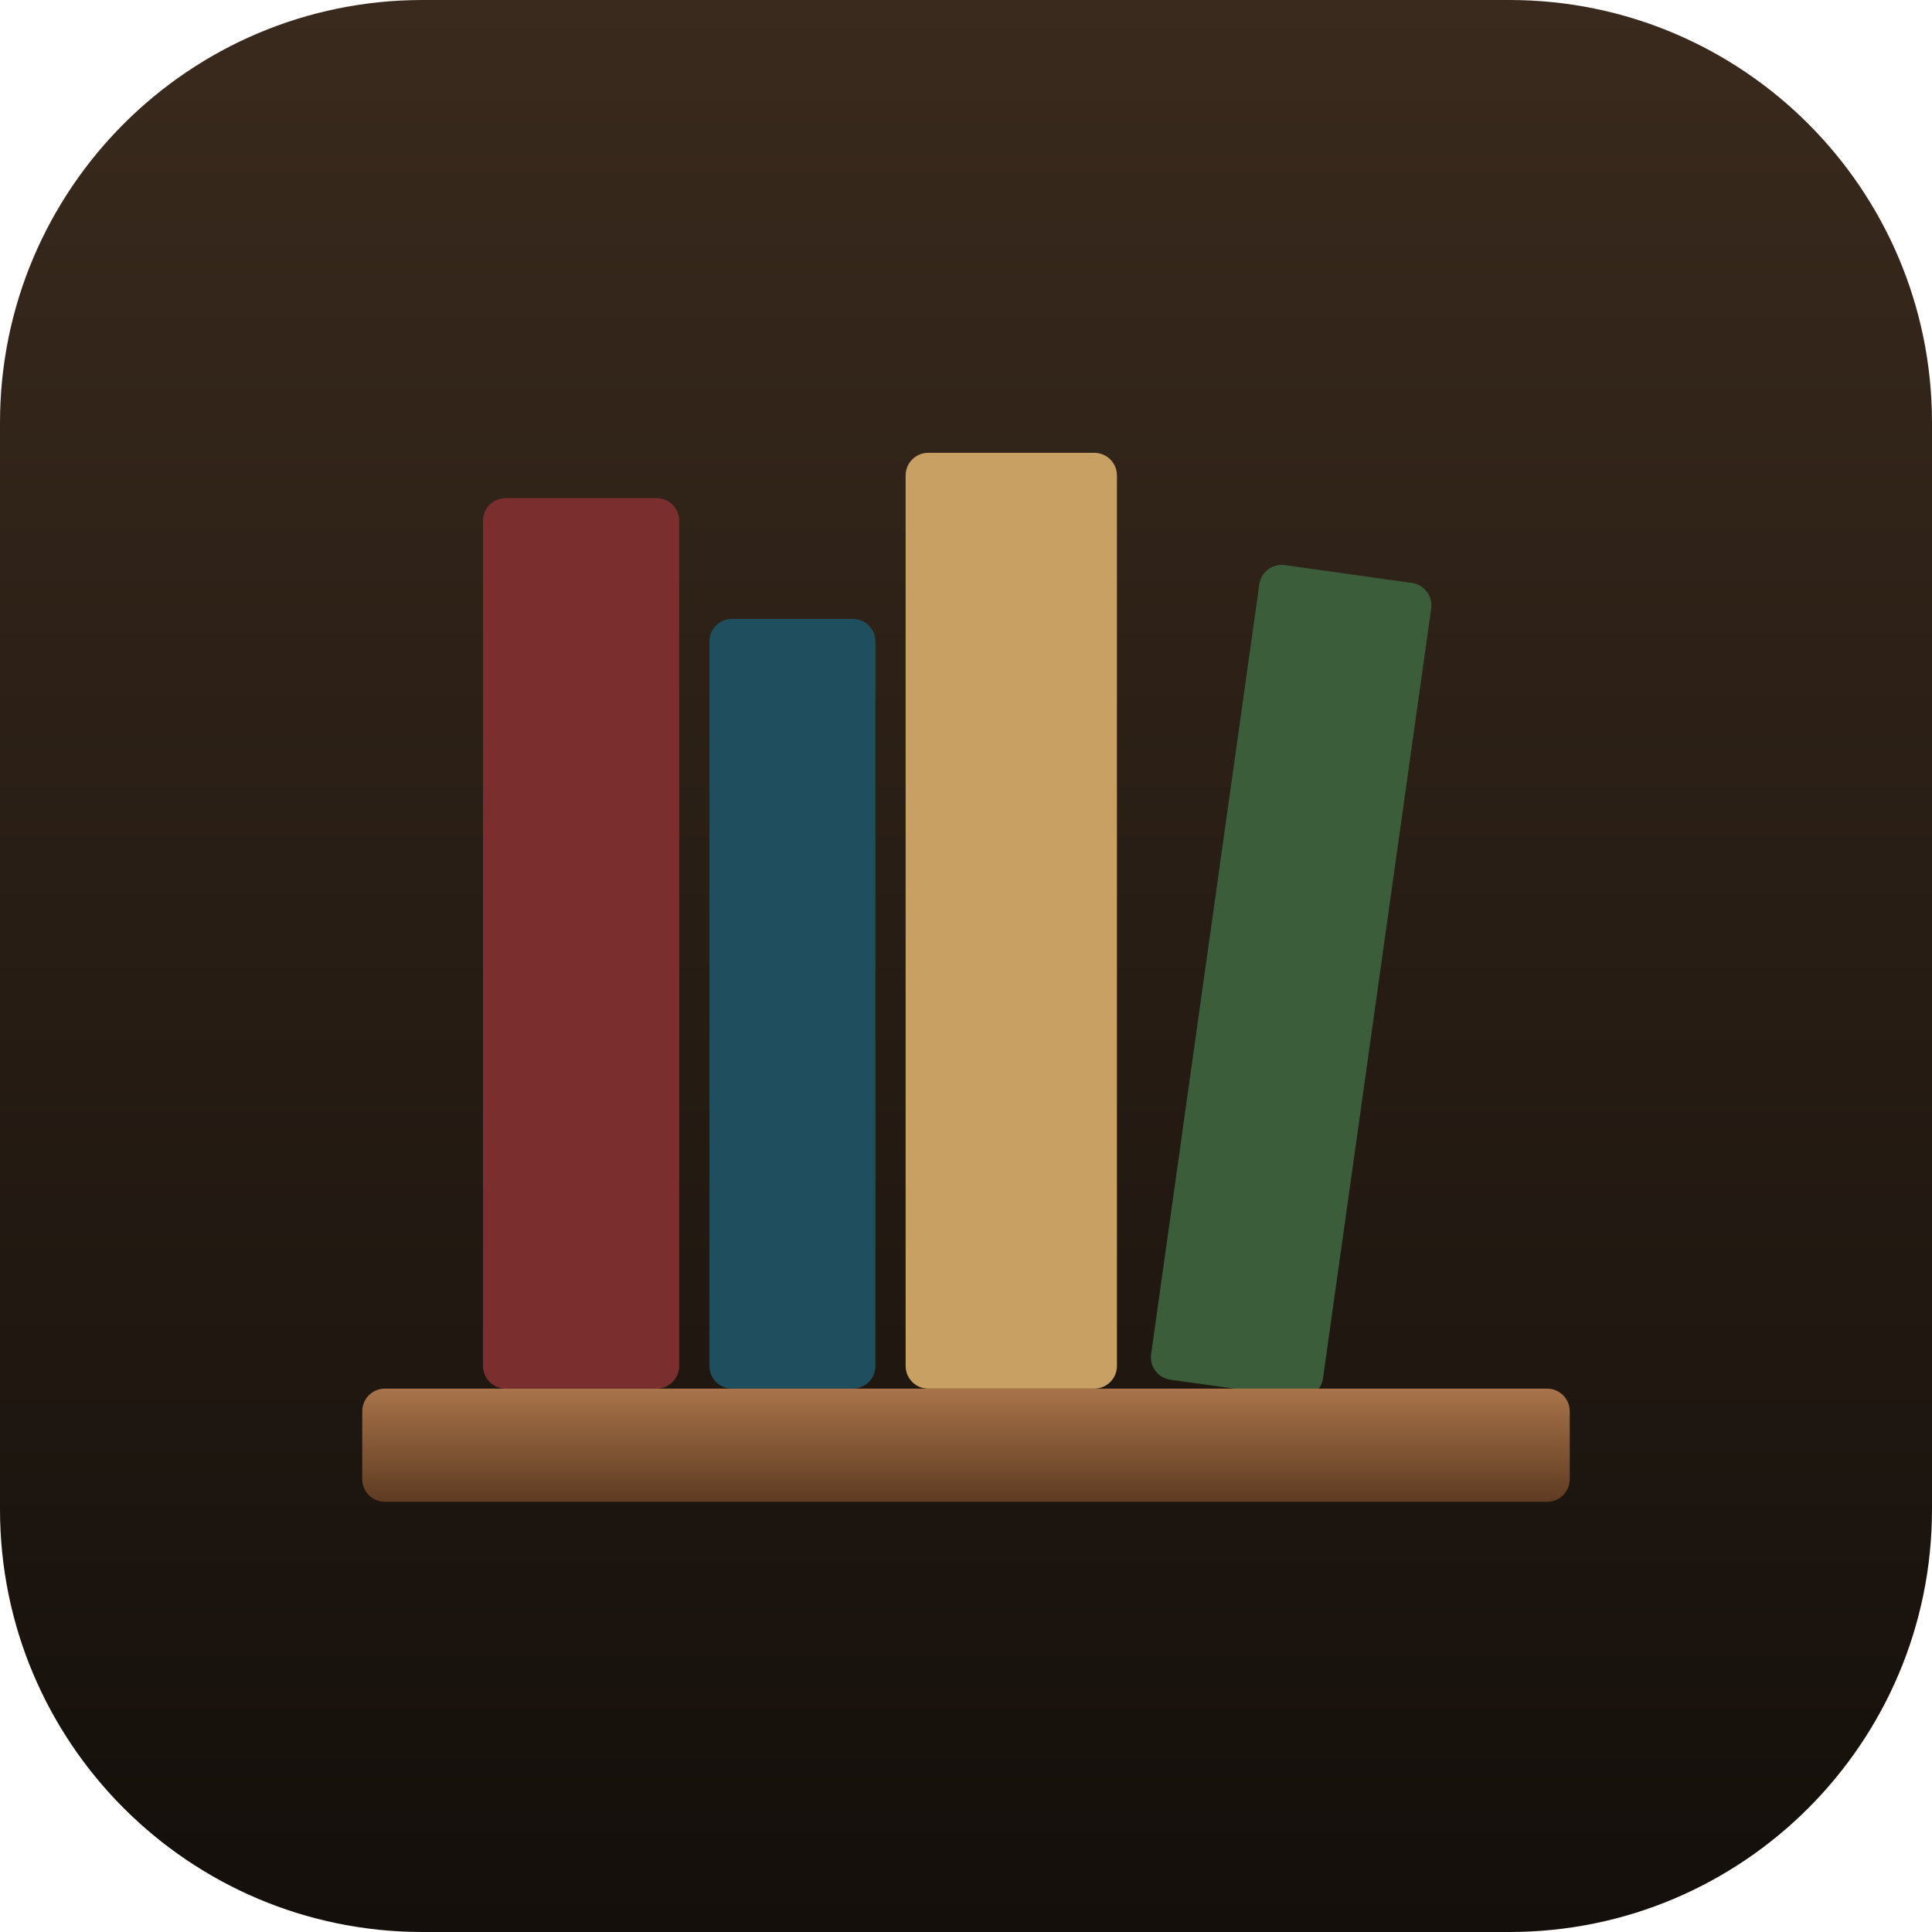
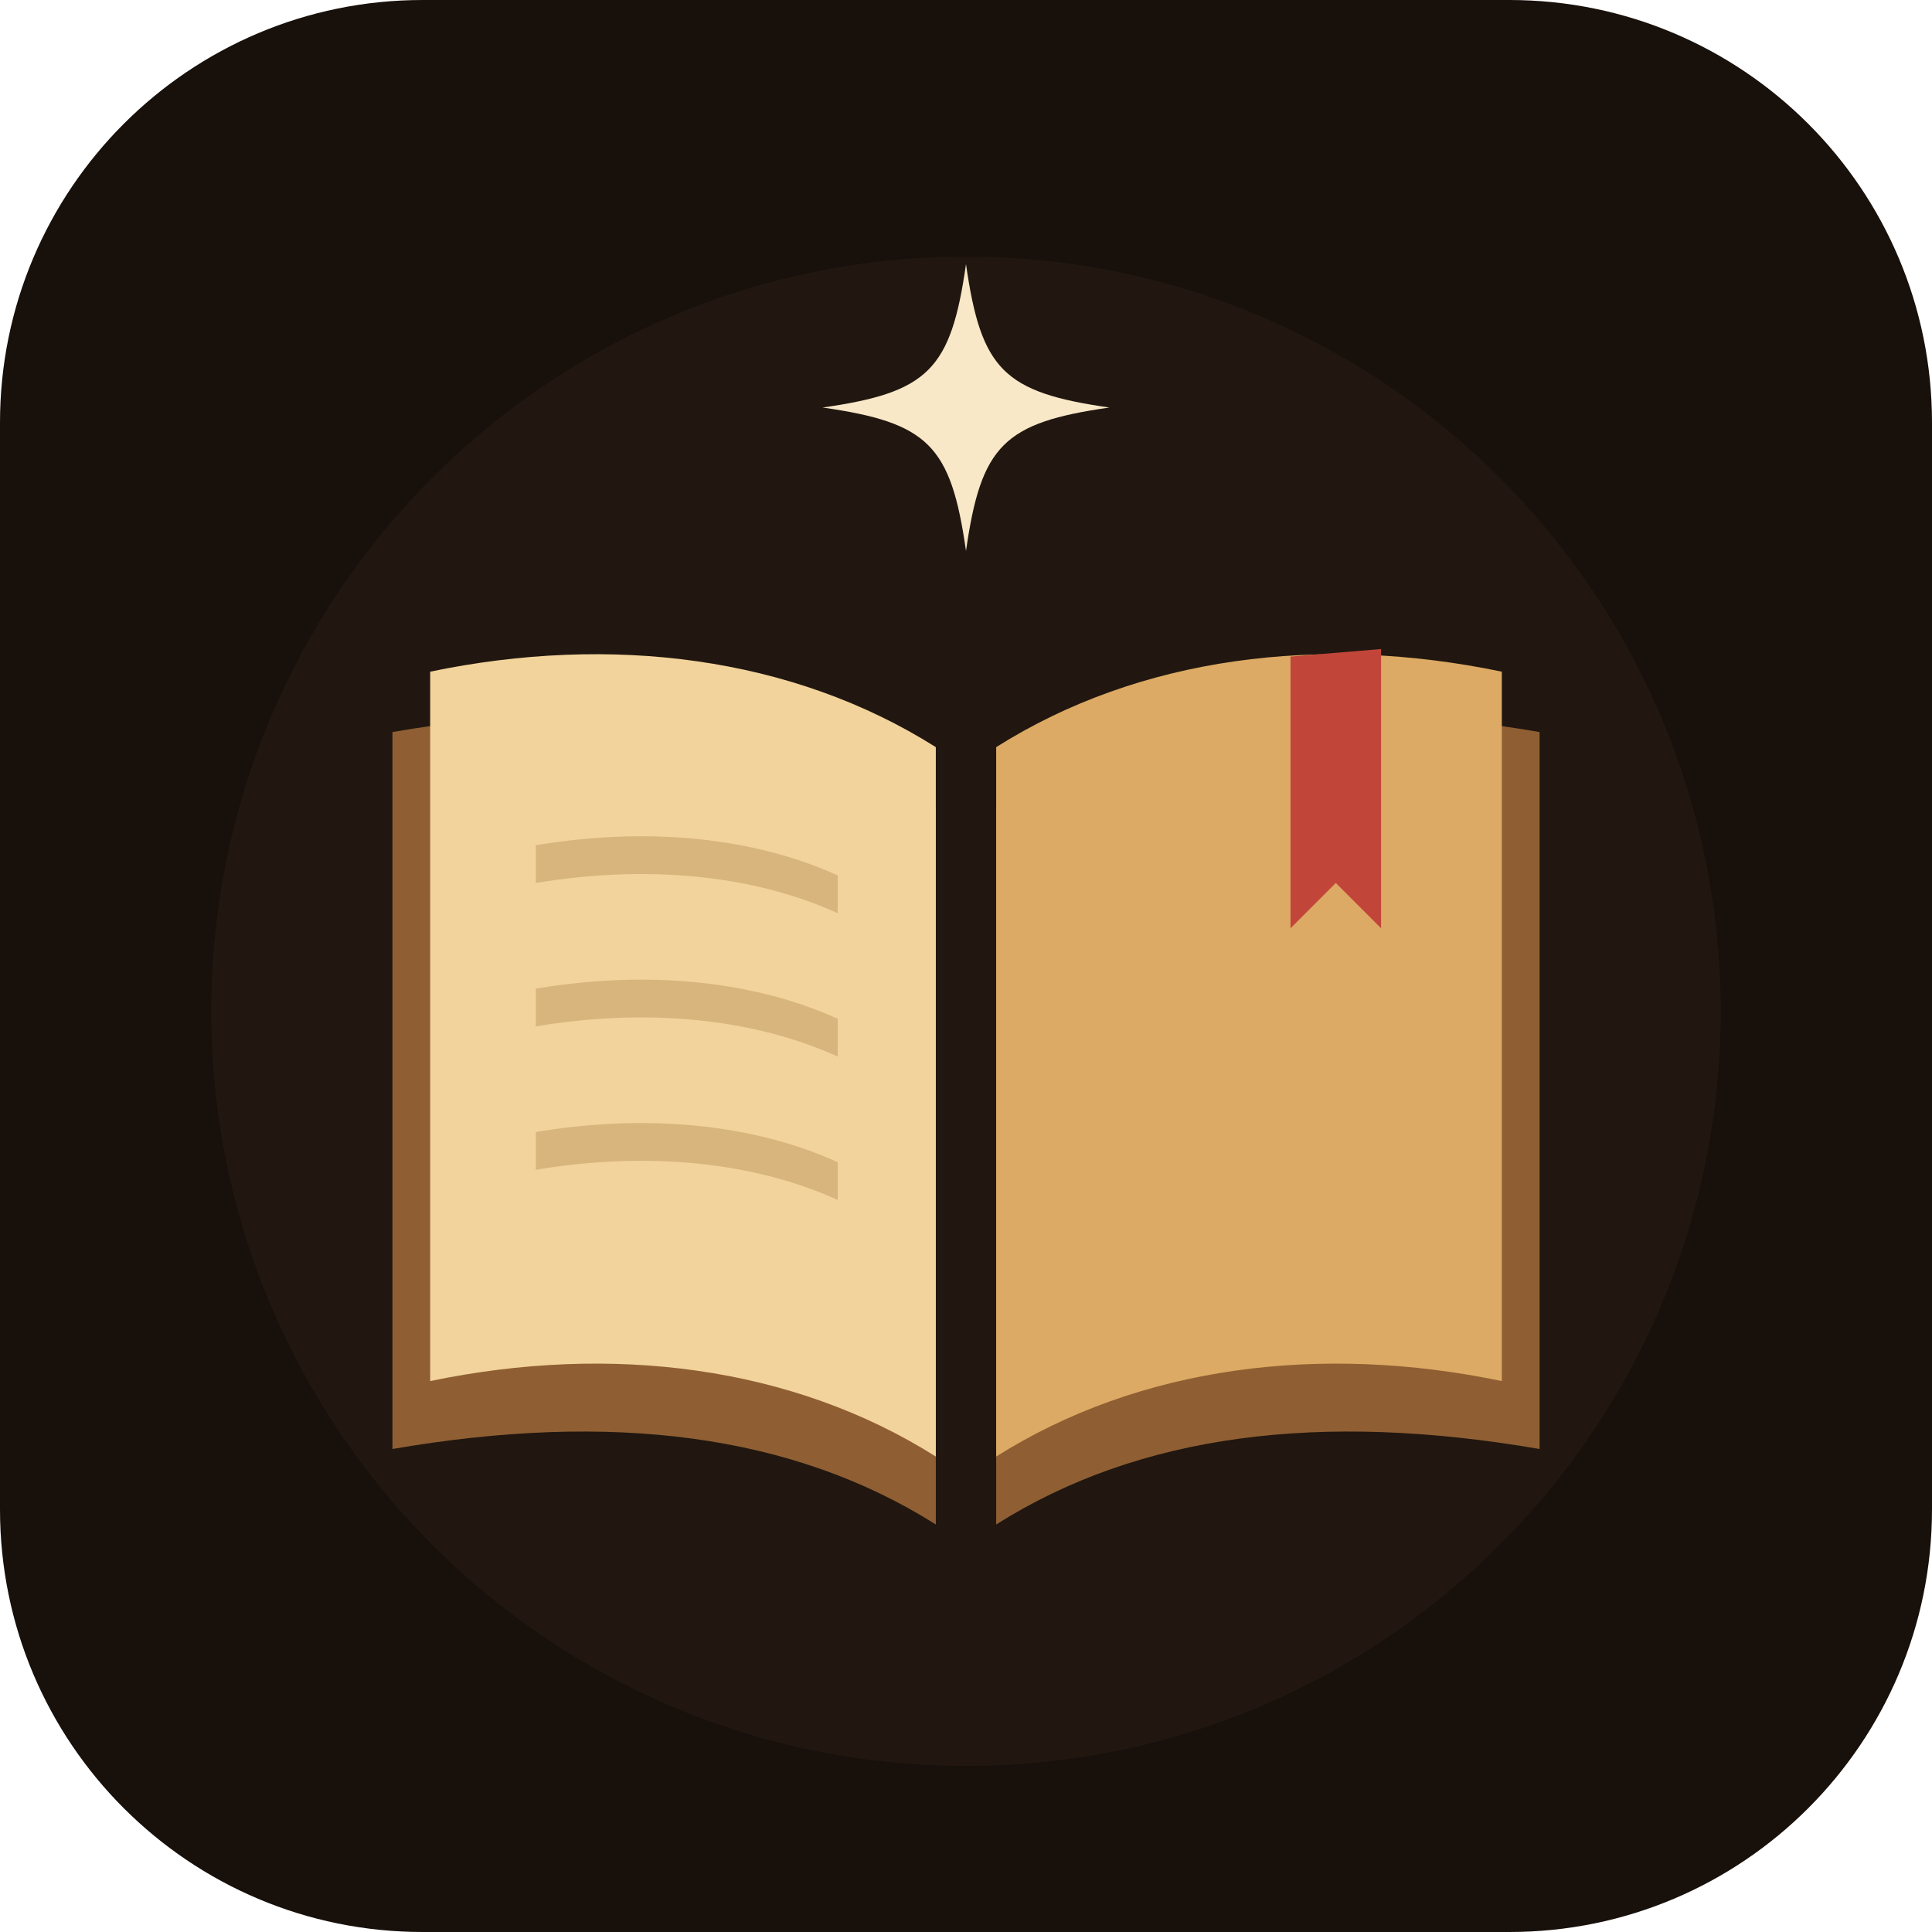
<svg xmlns="http://www.w3.org/2000/svg" viewBox="0 0 512 512">
-   <defs>
-     <linearGradient id="bg" x1="0" y1="0" x2="0" y2="1">
-       <stop offset="0" stop-color="#3a2a1d" />
-       <stop offset="1" stop-color="#140f0b" />
-     </linearGradient>
-     <linearGradient id="wood" x1="0" y1="0" x2="0" y2="1">
-       <stop offset="0" stop-color="#a9744a" />
-       <stop offset="1" stop-color="#5e3b22" />
-     </linearGradient>
-   </defs>
-   <rect width="512" height="512" rx="112" fill="url(#bg)" />
-   <rect x="128" y="132" width="52" height="236" rx="6" fill="#7a2e2e" />
-   <rect x="188" y="164" width="44" height="204" rx="6" fill="#1f4e5f" />
-   <rect x="240" y="120" width="56" height="248" rx="6" fill="#c9a063" />
-   <rect x="304" y="150" width="46" height="218" rx="6" fill="#3b5d3a" transform="rotate(8 327 368)" />
-   <rect x="96" y="368" width="320" height="30" rx="6" fill="url(#wood)" />
+   <rect width="512" height="512" rx="112" fill="#17100b" />
+   <circle cx="256" cy="268" r="200" fill="#211710" />
+   <path fill="#8f5f33" d="M248,214 C210,190 162,184 104,194 L104,384 C162,374 210,380 248,404 Z M264,214 C302,190 350,184 408,194 L408,384 C350,374 302,380 264,404 Z" />
+   <path fill="#f2d39b" d="M248,198 C210,174 162,168 114,178 L114,366 C162,356 210,362 248,386 Z" />
+   <path fill="#dcaa64" d="M264,198 C302,174 350,168 398,178 L398,366 C350,356 302,362 264,386 Z" />
+   <path fill="#d7b57c" d="M142,224 C172,219 200,222 222,232 L222,242 C200,232 172,229 142,234 Z M142,262 C172,257 200,260 222,270 L222,280 C200,270 172,267 142,272 Z M142,300 C172,295 200,298 222,308 L222,318 C200,308 172,305 142,310 Z" />
+   <path fill="#c2453a" d="M342,174 L366,172 L366,246 L354,234 L342,246 Z" />
+   <path fill="#f8e8c8" d="M256,70 C260,98 266,104 294,108 C266,112 260,118 256,146 C252,118 246,112 218,108 C246,104 252,98 256,70 Z" />
</svg>
